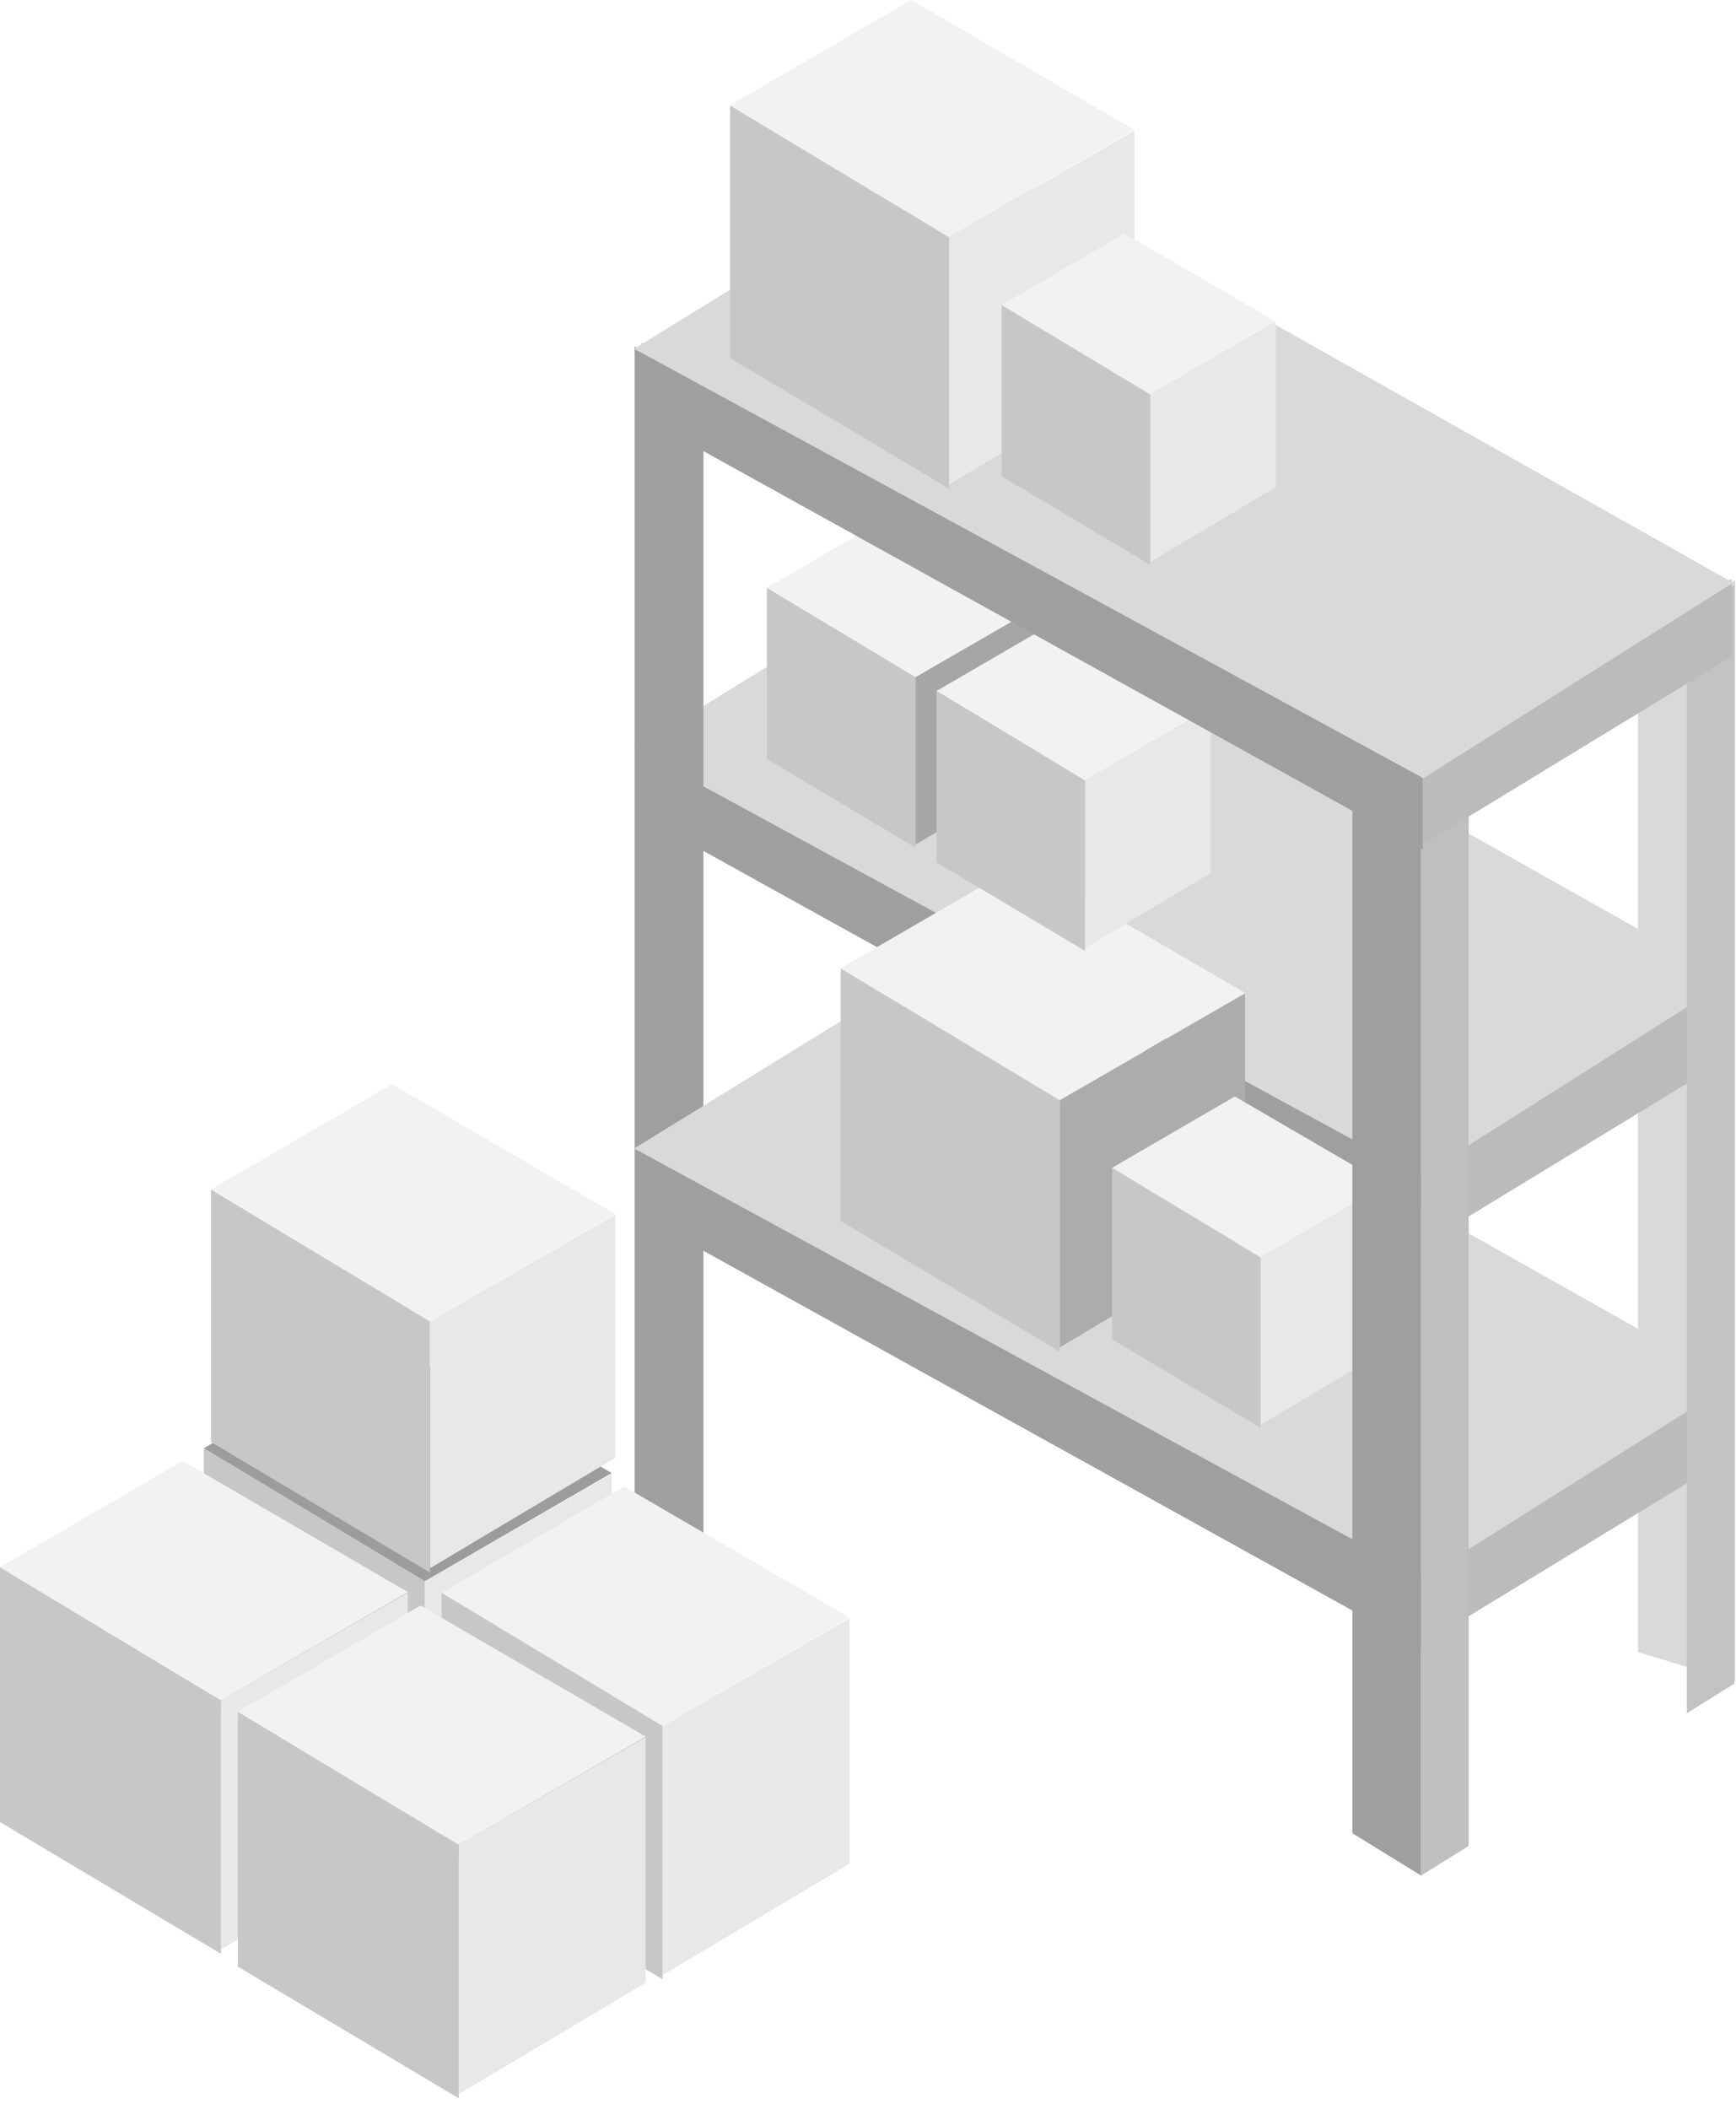
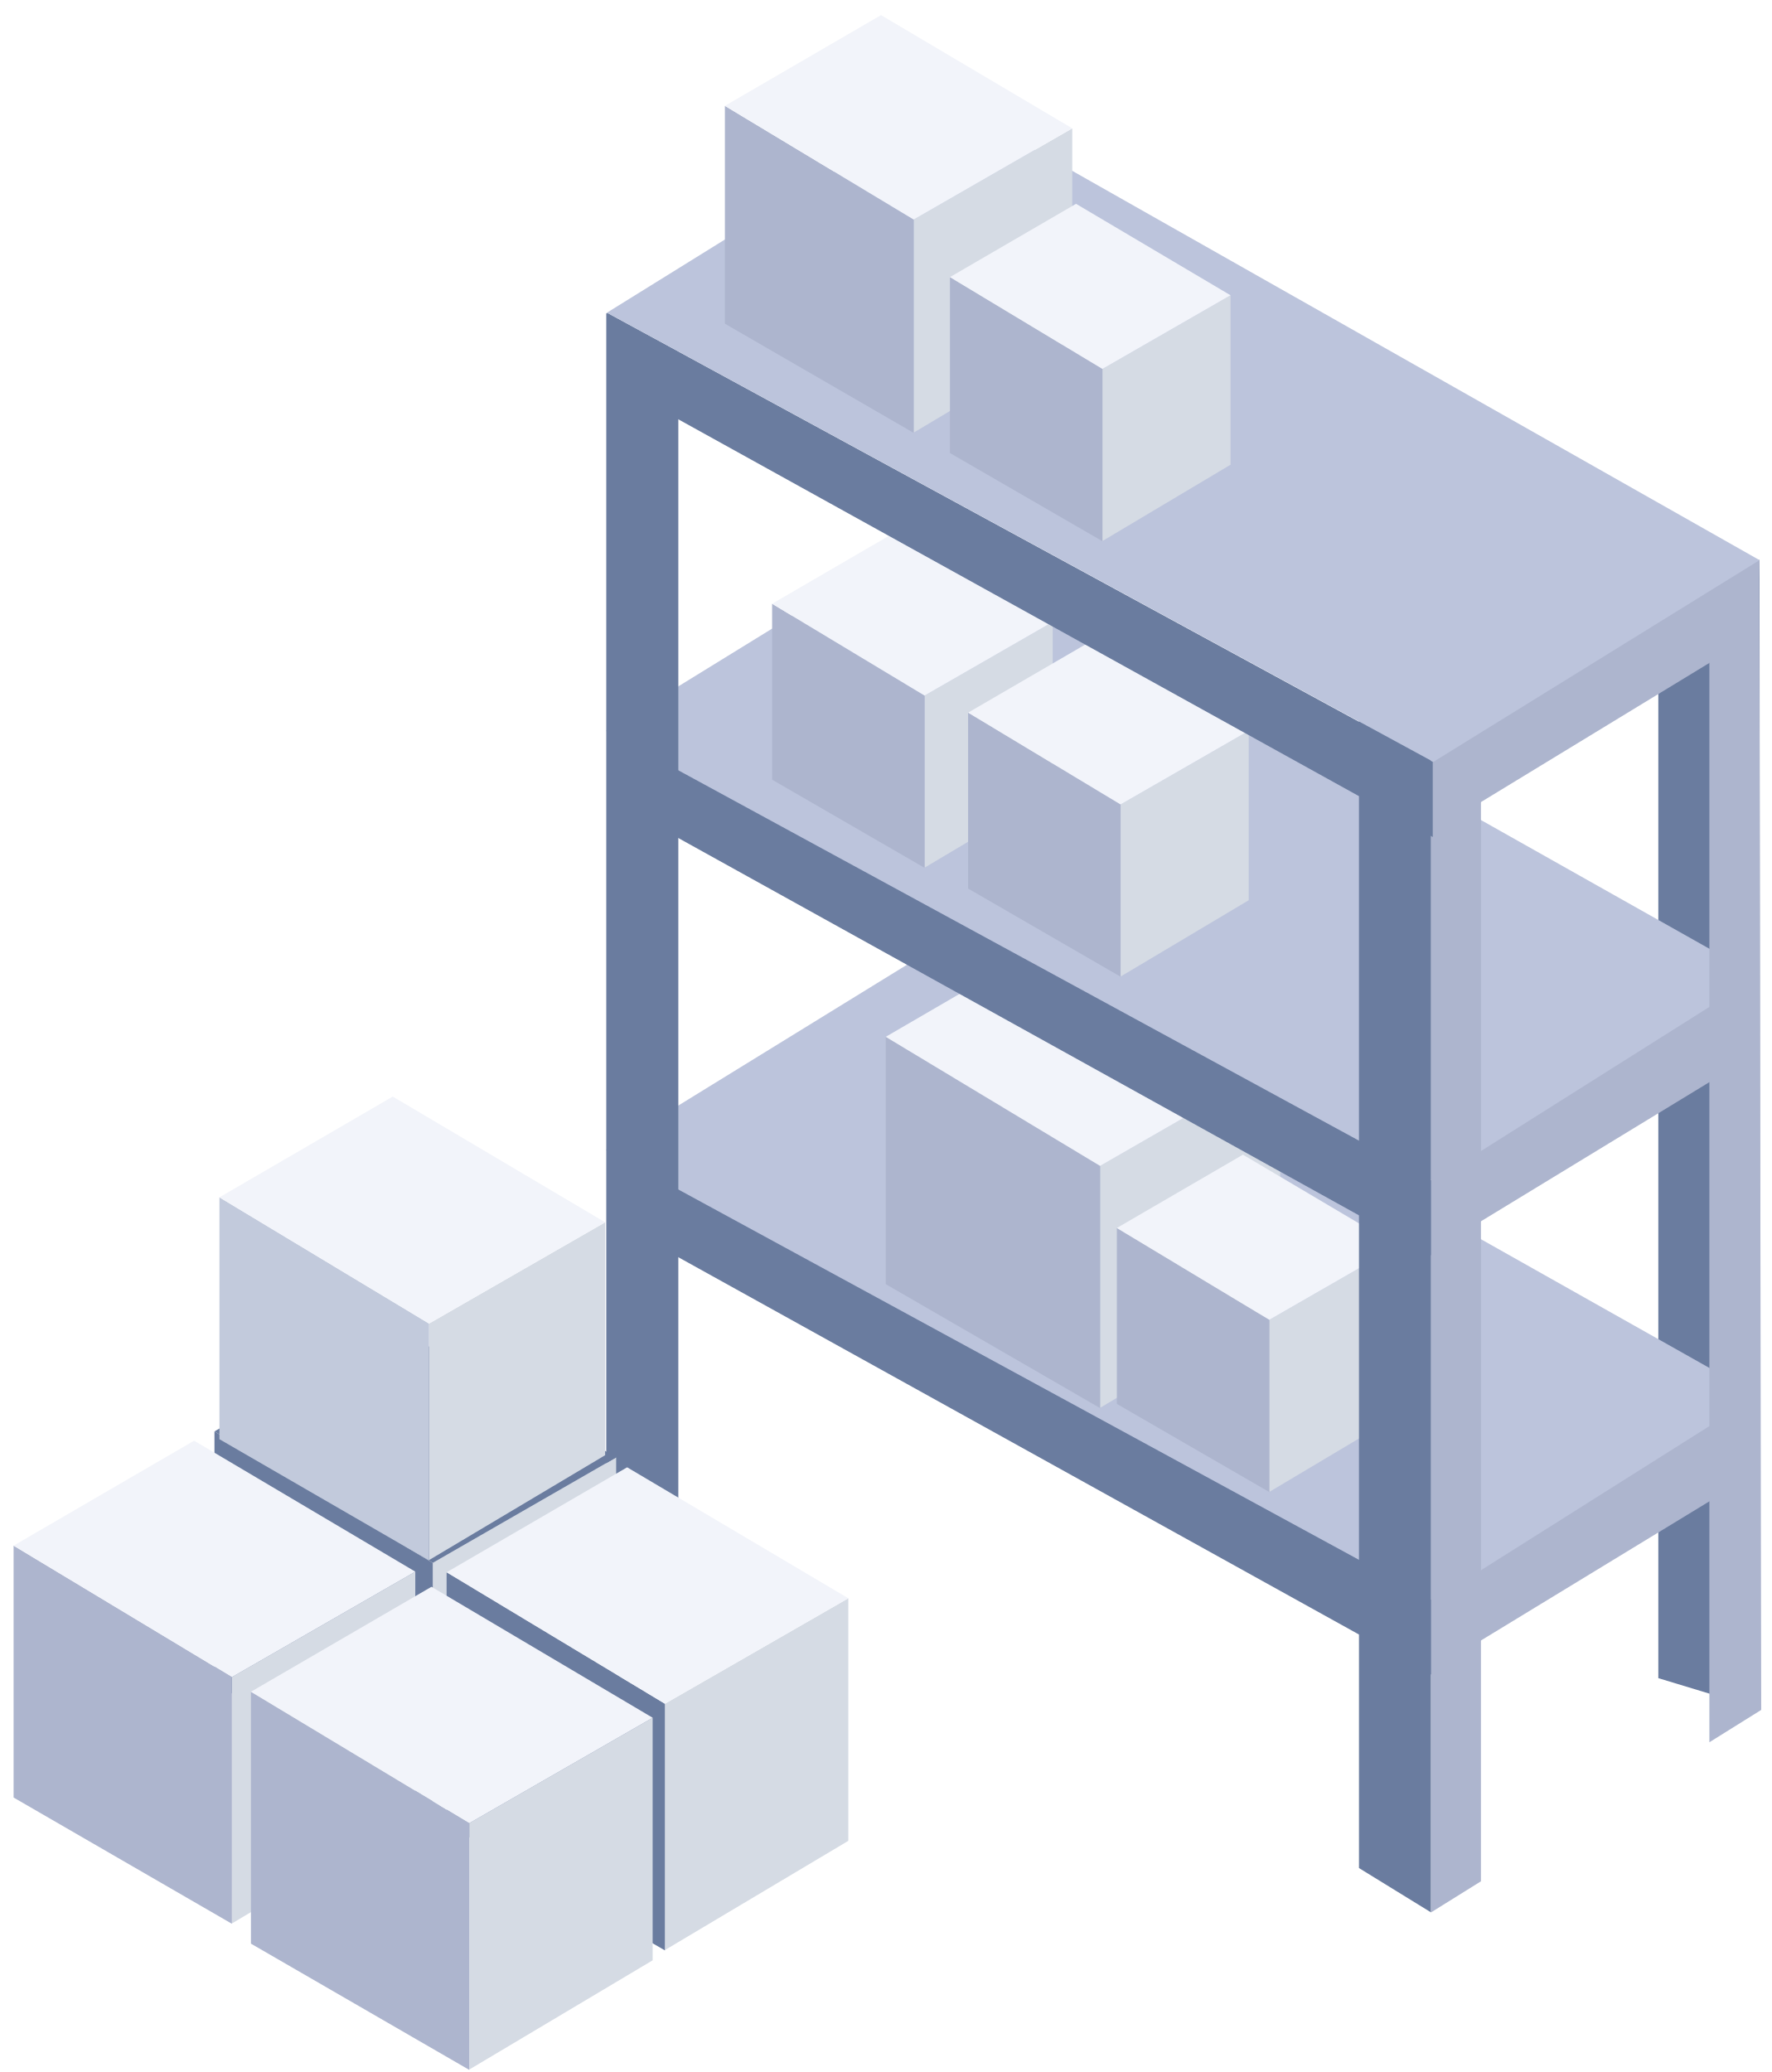
- <svg xmlns="http://www.w3.org/2000/svg" width="144" height="175" viewBox="0 0 144 175" fill="none">
-   <path d="M144.003 48.137V139.538L135.932 137.09V52.963L144.003 48.137Z" fill="#D9D9D9" />
-   <path d="M118.063 97.751L53.236 61.643V67.763L118.063 103.697V97.751Z" fill="#9F9F9F" />
-   <path d="M118.115 97.751L52.627 62.122L79.74 45.425L143.82 81.533L118.115 97.751Z" fill="#D9D9D9" />
-   <path d="M143.685 87.654L118.062 103.26V97.446L143.685 81.228V87.654Z" fill="#BBBBBB" />
-   <path d="M58.368 31.824V127.908L52.664 124.477V28.764L58.368 31.824Z" fill="#9F9F9F" />
-   <path d="M143.681 120.831L118.059 136.437V130.623L143.681 114.405V120.831Z" fill="#BBBBBB" />
-   <path d="M118.061 130.927L53.234 94.818V100.938L118.061 136.872V130.927Z" fill="#9F9F9F" />
-   <path d="M118.113 130.927L52.625 95.298L79.738 78.601L143.818 114.709L118.113 130.927Z" fill="#D9D9D9" />
-   <path d="M103.317 102.645L87.938 111.806V91.295L103.317 82.447V102.645Z" fill="#ACACAC" />
-   <path d="M87.935 112.15V91.29L69.76 80.345V101.315L87.935 112.15Z" fill="#C7C7C7" />
-   <path d="M103.315 82.386L87.935 91.289L69.76 80.344L84.79 71.606L103.315 82.386Z" fill="#F2F2F2" />
-   <path d="M115.032 112.025L104.604 118.237V104.329L115.032 98.329V112.025Z" fill="#E8E8E8" />
-   <path d="M104.604 118.475V104.33L92.279 96.908V111.128L104.604 118.475Z" fill="#C7C7C7" />
-   <path d="M115.032 98.293L104.604 104.33L92.279 96.908L102.471 90.983L115.032 98.293Z" fill="#F2F2F2" />
-   <path d="M117.931 155.631V64.263L112.227 61.203V152.121L117.931 155.631Z" fill="#9F9F9F" />
-   <path d="M121.871 62.008L117.922 64.266V155.633L121.871 153.174V62.008Z" fill="#BFBFBF" />
-   <path d="M86.395 63.88L75.967 70.092V56.184L86.395 50.185V63.88Z" fill="#A7A5A5" />
-   <path d="M75.969 70.331V56.186L63.645 48.765V62.984L75.969 70.331Z" fill="#C7C7C7" />
-   <path d="M86.397 50.148L75.969 56.185L63.645 48.764L73.836 42.839L86.397 50.148Z" fill="#F2F2F2" />
-   <path d="M100.467 72.452L90.039 78.664V64.756L100.467 58.757V72.452Z" fill="#E8E8E8" />
-   <path d="M90.039 78.903V64.758L77.715 57.337V71.556L90.039 78.903Z" fill="#C7C7C7" />
-   <path d="M100.468 58.721L90.039 64.758L77.715 57.337L87.906 51.412L100.468 58.721Z" fill="#F2F2F2" />
-   <path d="M143.926 48.539L139.977 50.797V142.164L143.926 139.705V48.539Z" fill="#C2C2C2" />
-   <path d="M143.683 54.475L118.061 70.081V64.267L143.683 48.049V54.475Z" fill="#BBBBBB" />
-   <path d="M118.063 64.572L53.236 28.464V34.584L118.063 70.518V64.572Z" fill="#9F9F9F" />
-   <path d="M118.115 64.572L52.627 28.942L79.74 12.245L143.82 48.354L118.115 64.572Z" fill="#D9D9D9" />
-   <path d="M94.137 31.038L78.758 40.2V19.689L94.137 10.841V31.038Z" fill="#E8E8E8" />
-   <path d="M78.756 40.544V19.683L60.58 8.738V29.709L78.756 40.544Z" fill="#C7C7C7" />
-   <path d="M94.135 10.779L78.756 19.683L60.58 8.738L75.61 0L94.135 10.779Z" fill="#F2F2F2" />
-   <path d="M105.876 40.421L95.447 46.633V32.725L105.876 26.726V40.421Z" fill="#E8E8E8" />
-   <path d="M95.448 46.87V32.725L83.123 25.304V39.523L95.448 46.87Z" fill="#C7C7C7" />
-   <path d="M105.876 26.688L95.448 32.725L83.123 25.304L93.314 19.379L105.876 26.688Z" fill="#F2F2F2" />
-   <path d="M50.758 142.66L35.246 151.9V131.213L50.758 122.289V142.66Z" fill="#E8E8E8" />
-   <path d="M35.248 152.249V131.21L16.916 120.171V141.321L35.248 152.249Z" fill="#C7C7C7" />
-   <path d="M50.759 122.228L35.248 131.208L16.916 120.169L32.075 111.356L50.759 122.228Z" fill="#9D9B9B" />
-   <path d="M33.842 152.532L18.33 161.772V141.085L33.842 132.161V152.532Z" fill="#E8E8E8" />
-   <path d="M18.332 162.12V141.081L0 130.042V151.193L18.332 162.12Z" fill="#C7C7C7" />
-   <path d="M33.843 132.102L18.332 141.081L0 130.042L15.159 121.229L33.843 132.102Z" fill="#F2F2F2" />
-   <path d="M70.492 154.654L54.98 163.894V143.207L70.492 134.283V154.654Z" fill="#E8E8E8" />
-   <path d="M54.982 164.241V143.202L36.65 132.163V153.314L54.982 164.241Z" fill="#C7C7C7" />
-   <path d="M70.493 134.225L54.982 143.204L36.65 132.165L51.809 123.353L70.493 134.225Z" fill="#F2F2F2" />
-   <path d="M53.578 164.527L38.066 173.767V153.08L53.578 144.156V164.527Z" fill="#E8E8E8" />
-   <path d="M38.068 174.113V153.073L19.736 142.034V163.185L38.068 174.113Z" fill="#C7C7C7" />
-   <path d="M53.579 144.096L38.068 153.075L19.736 142.036L34.895 133.224L53.579 144.096Z" fill="#F2F2F2" />
-   <path d="M51.046 120.975L35.678 130.13V109.634L51.046 100.792V120.975Z" fill="#E8E8E8" />
-   <path d="M35.676 130.483V109.637L17.514 98.7V119.656L35.676 130.483Z" fill="#C7C7C7" />
-   <path d="M51.045 100.737L35.676 109.634L17.514 98.696L32.533 89.965L51.045 100.737Z" fill="#F2F2F2" />
+ <svg xmlns="http://www.w3.org/2000/svg" width="112" height="131" viewBox="0 0 112 131" fill="none">
+   <path d="M111.243 35.415L111.29 108.054L104.844 106.099V38.899L111.243 35.415Z" fill="#6A7C9F" />
+   <path d="M111.045 93.11L90.58 105.576V100.931L111.045 87.977V93.11Z" fill="#ADB5CE" />
+   <path d="M90.581 101.176L38.801 72.333V77.222L90.581 105.925V101.176Z" fill="#6A7C9F" />
+   <path d="M90.619 101.176L38.31 72.715L59.967 59.378L111.151 88.221L90.619 101.176Z" fill="#BCC4DC" />
+   <path d="M80.937 82.225L69.551 89.008V73.713L80.937 67.166V82.225Z" fill="#D5DBE4" />
+   <path d="M69.553 89.026V73.713L56 65.551V81.189L69.553 89.026Z" fill="#ADB5CE" />
+   <path d="M80.939 67.165L69.553 73.713L56 65.551L67.207 59.035L80.939 67.165Z" fill="#F2F4FA" />
+   <path d="M88.351 89.498L80.252 94.323V83.443L88.351 78.786V89.498Z" fill="#D5DBE4" />
+   <path d="M80.252 94.335V83.442L70.611 77.637V88.76L80.252 94.335Z" fill="#ADB5CE" />
+   <path d="M88.351 78.786L80.252 83.443L70.611 77.638L78.583 73.003L88.351 78.786Z" fill="#F2F4FA" />
+   <path d="M111.045 66.607L90.58 79.073V74.428L111.045 61.474V66.607Z" fill="#ADB5CE" />
+   <path d="M90.581 74.674L38.801 45.831V50.72L90.581 79.423V74.674Z" fill="#6A7C9F" />
+   <path d="M90.619 74.674L38.31 46.213L59.967 32.876L111.151 61.719L90.619 74.674Z" fill="#BCC4DC" />
+   <path d="M111.226 35.366L108.072 37.17V110.153L111.349 108.108L111.226 35.366Z" fill="#ADB5CE" />
+   <path d="M42.886 22.245V98.767L38.33 96.025V19.801L42.886 22.245Z" fill="#6A7C9F" />
+   <path d="M90.474 120.909V47.926L85.918 45.481V118.105L90.474 120.909Z" fill="#6A7C9F" />
+   <path d="M93.629 46.122L90.475 47.926V120.909L93.629 118.944V46.122Z" fill="#ADB5CE" />
+   <path d="M66.554 50.032L58.455 54.857V43.977L66.554 39.32V50.032Z" fill="#D5DBE4" />
+   <path d="M58.455 54.869V43.976L48.815 38.171V49.294L58.455 54.869Z" fill="#ADB5CE" />
+   <path d="M66.554 39.32L58.455 43.977L48.815 38.172L56.786 33.537L66.554 39.32Z" fill="#F2F4FA" />
+   <path d="M78.947 56.916L70.848 61.741V50.861L78.947 46.204V56.916Z" fill="#D5DBE4" />
+   <path d="M70.847 61.753V50.86L61.207 45.055V56.178L70.847 61.753Z" fill="#ADB5CE" />
+   <path d="M78.946 46.204L70.847 50.861L61.207 45.056L69.179 40.421L78.946 46.204Z" fill="#F2F4FA" />
+   <path d="M111.045 40.102L90.58 52.568V47.924L111.242 35.415L111.045 40.102Z" fill="#ADB5CE" />
+   <path d="M90.582 48.169L38.375 19.769V24.013L90.582 52.918V48.169Z" fill="#6A7C9F" />
+   <path d="M90.621 48.169L38.375 19.769L59.969 6.371L111.244 35.415L90.621 48.169Z" fill="#BCC4DC" />
+   <path d="M67.791 21.379L57.764 27.352V13.882L67.791 8.116V21.379Z" fill="#D5DBE4" />
+   <path d="M57.766 27.368V13.881L45.83 6.693V20.465L57.766 27.368Z" fill="#ADB5CE" />
+   <path d="M67.793 8.115L57.766 13.881L45.83 6.693L55.7 0.955L67.793 8.115Z" fill="#F2F4FA" />
+   <path d="M77.798 29.381L69.699 34.206V23.326L77.798 18.669V29.381Z" fill="#D5DBE4" />
+   <path d="M69.699 34.218V23.325L60.059 17.52V28.643L69.699 34.218Z" fill="#ADB5CE" />
+   <path d="M77.798 18.669L69.699 23.326L60.059 17.52L68.03 12.886L77.798 18.669Z" fill="#F2F4FA" />
+   <path d="M38.955 107.48L27.359 114.388V98.811L38.955 92.144V107.48Z" fill="#D5DBE4" />
+   <path d="M27.361 114.407V98.812L13.559 90.5V106.426L27.361 114.407Z" fill="#6A7C9F" />
+   <path d="M38.956 92.144L27.361 98.812L13.559 90.5L24.972 83.864L38.956 92.144Z" fill="#6A7C9F" />
+   <path d="M26.256 114.703L14.66 121.61V106.034L26.256 99.366V114.703Z" fill="#D5DBE4" />
+   <path d="M14.662 121.629V106.034L0.859 97.722V113.647L14.662 121.629Z" fill="#ADB5CE" />
+   <path d="M26.257 99.366L14.662 106.034L0.859 97.722L12.273 91.086L26.257 99.366Z" fill="#F2F4FA" />
+   <path d="M53.633 116.385L42.037 123.293V107.716L53.633 101.049V116.385Z" fill="#D5DBE4" />
+   <path d="M42.038 123.312V107.717L28.236 99.405V115.331L42.038 123.312Z" fill="#6A7C9F" />
+   <path d="M53.634 101.05L42.038 107.717L28.236 99.405L39.65 92.769L53.634 101.05Z" fill="#F2F4FA" />
+   <path d="M41.262 123.939L29.666 130.847V115.27L41.262 108.603V123.939Z" fill="#D5DBE4" />
+   <path d="M29.667 130.866V115.271L15.865 106.959V122.885L29.667 130.866Z" fill="#ADB5CE" />
+   <path d="M41.263 108.603L29.667 115.271L15.865 106.959L27.279 100.323L41.263 108.603Z" fill="#F2F4FA" />
+   <path d="M38.258 92.004L27.125 98.636V83.68L38.258 77.278V92.004Z" fill="#D5DBE4" />
+   <path d="M27.125 98.656V83.682L13.873 75.701V90.992L27.125 98.656Z" fill="#C2CADC" />
+   <path d="M38.259 77.279L27.125 83.681L13.873 75.7L24.832 69.329L38.259 77.279Z" fill="#F2F4FA" />
</svg>
